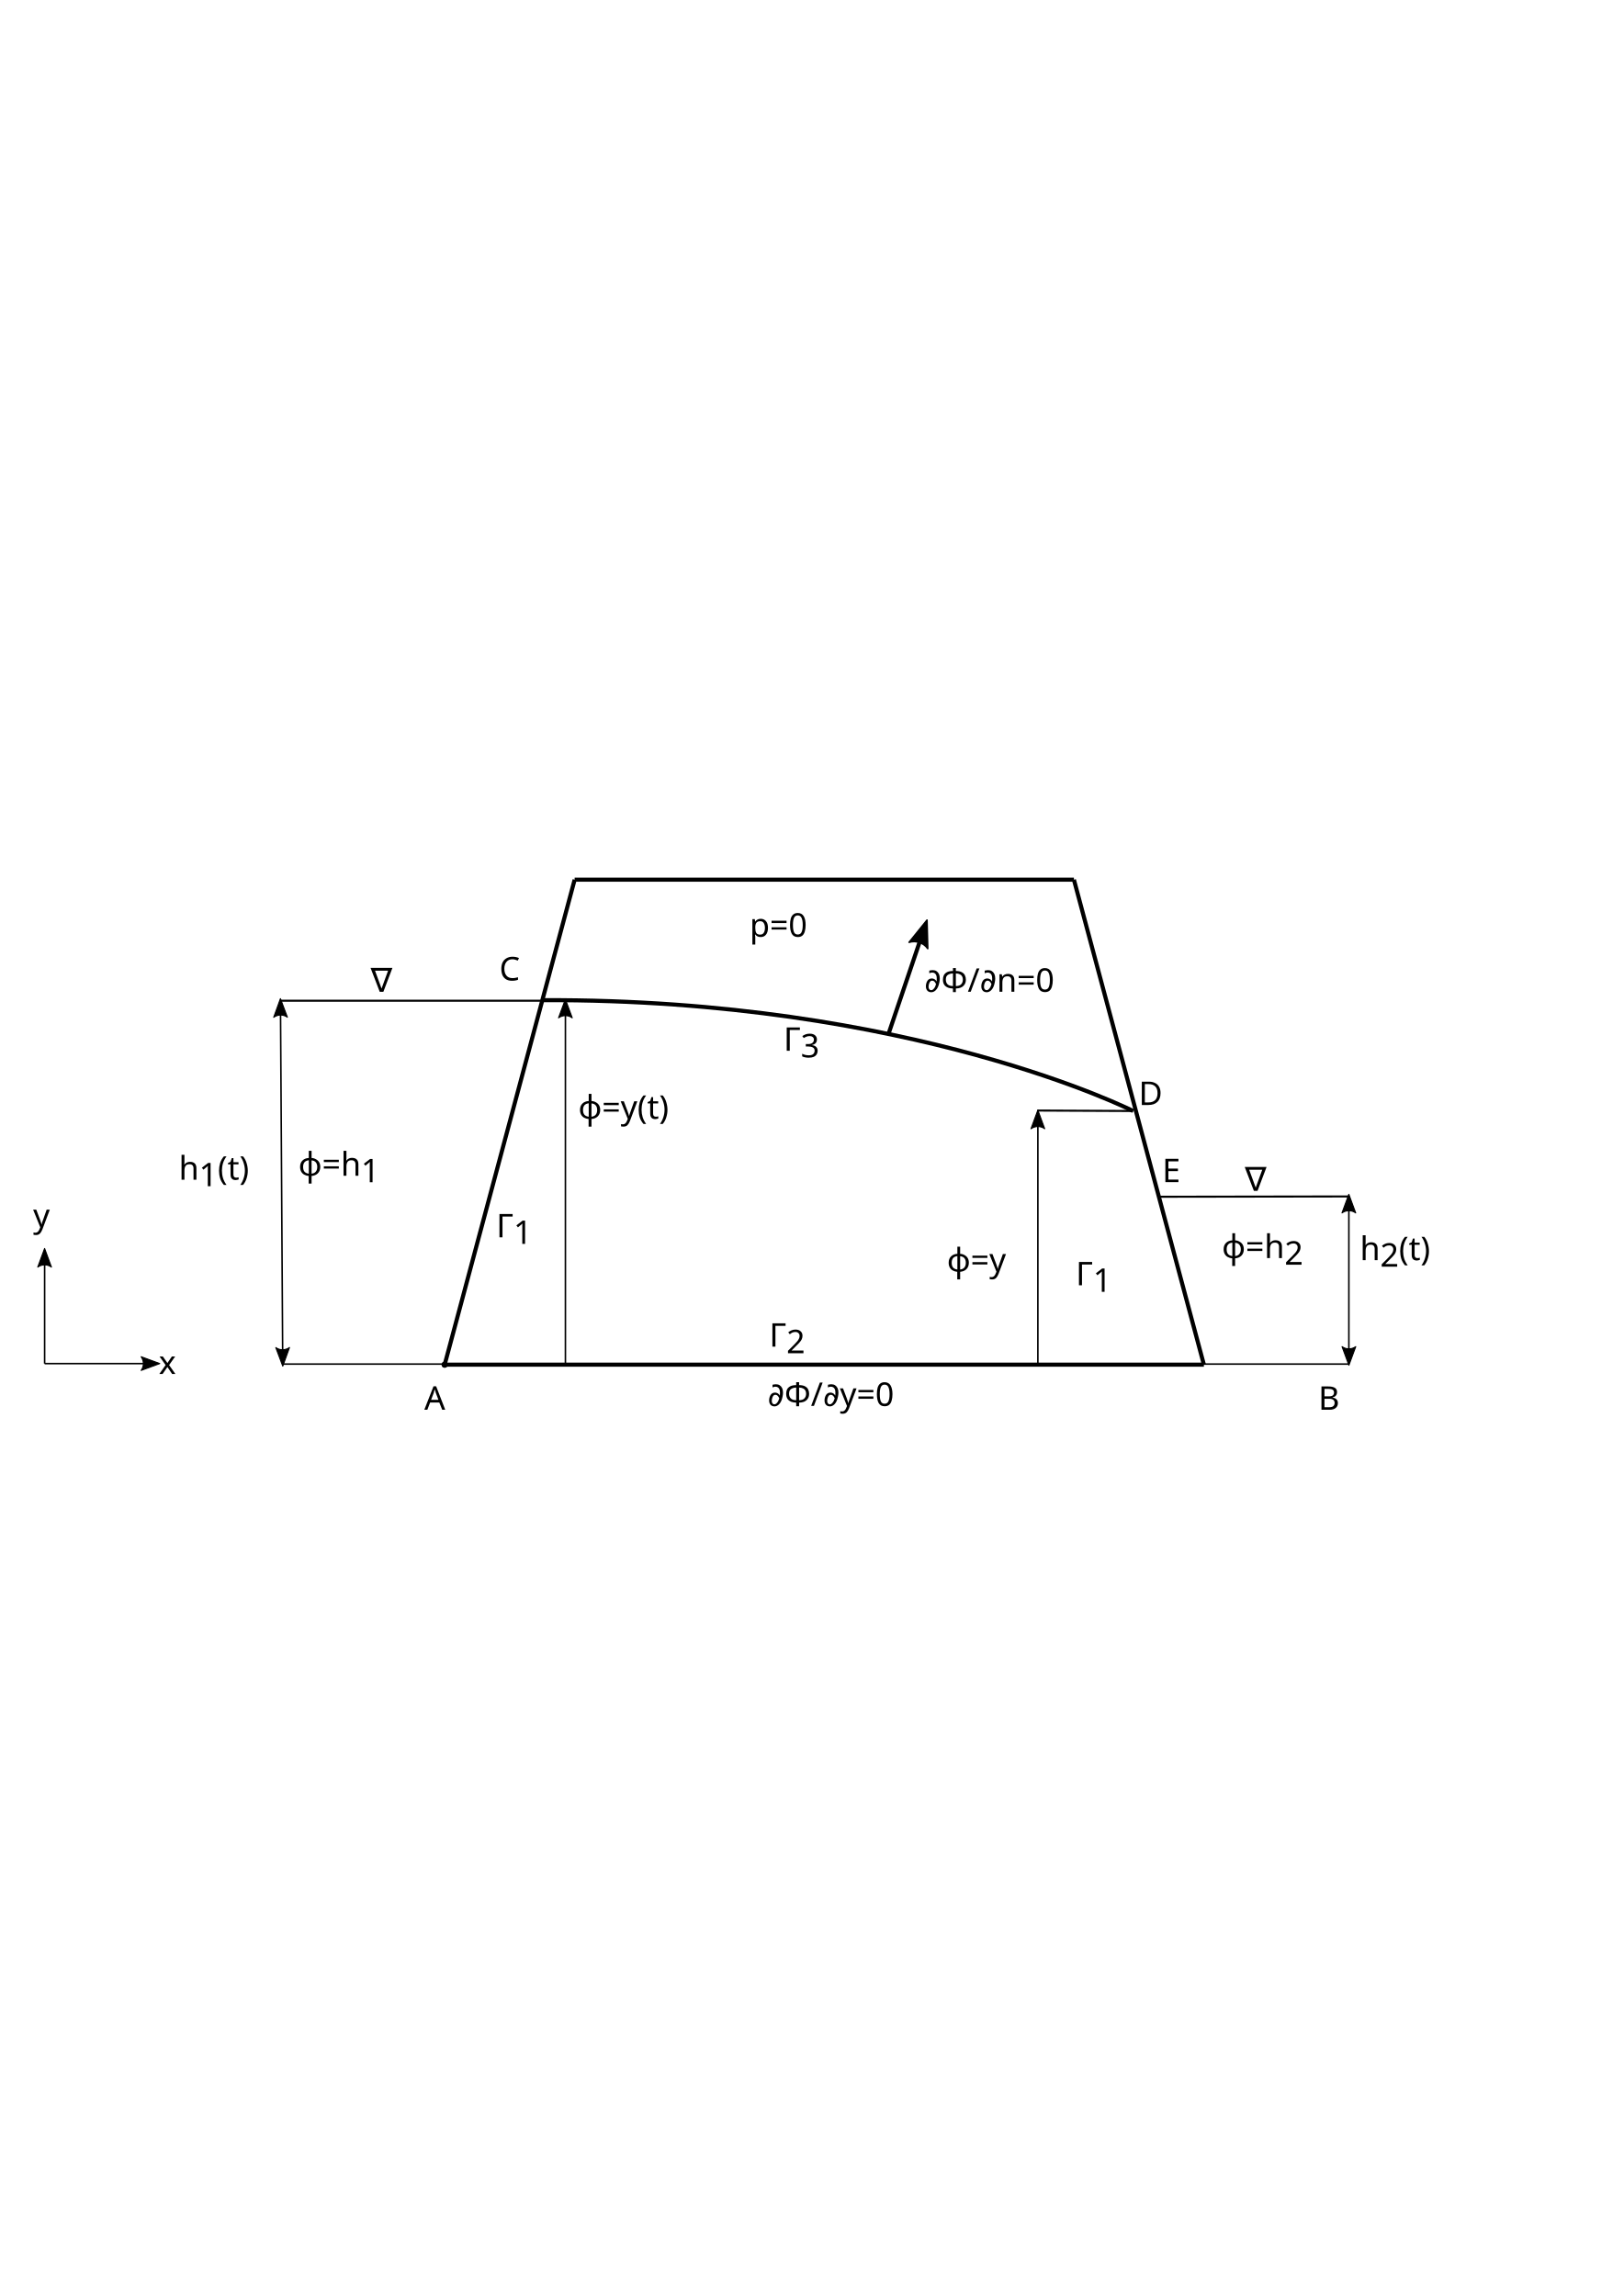
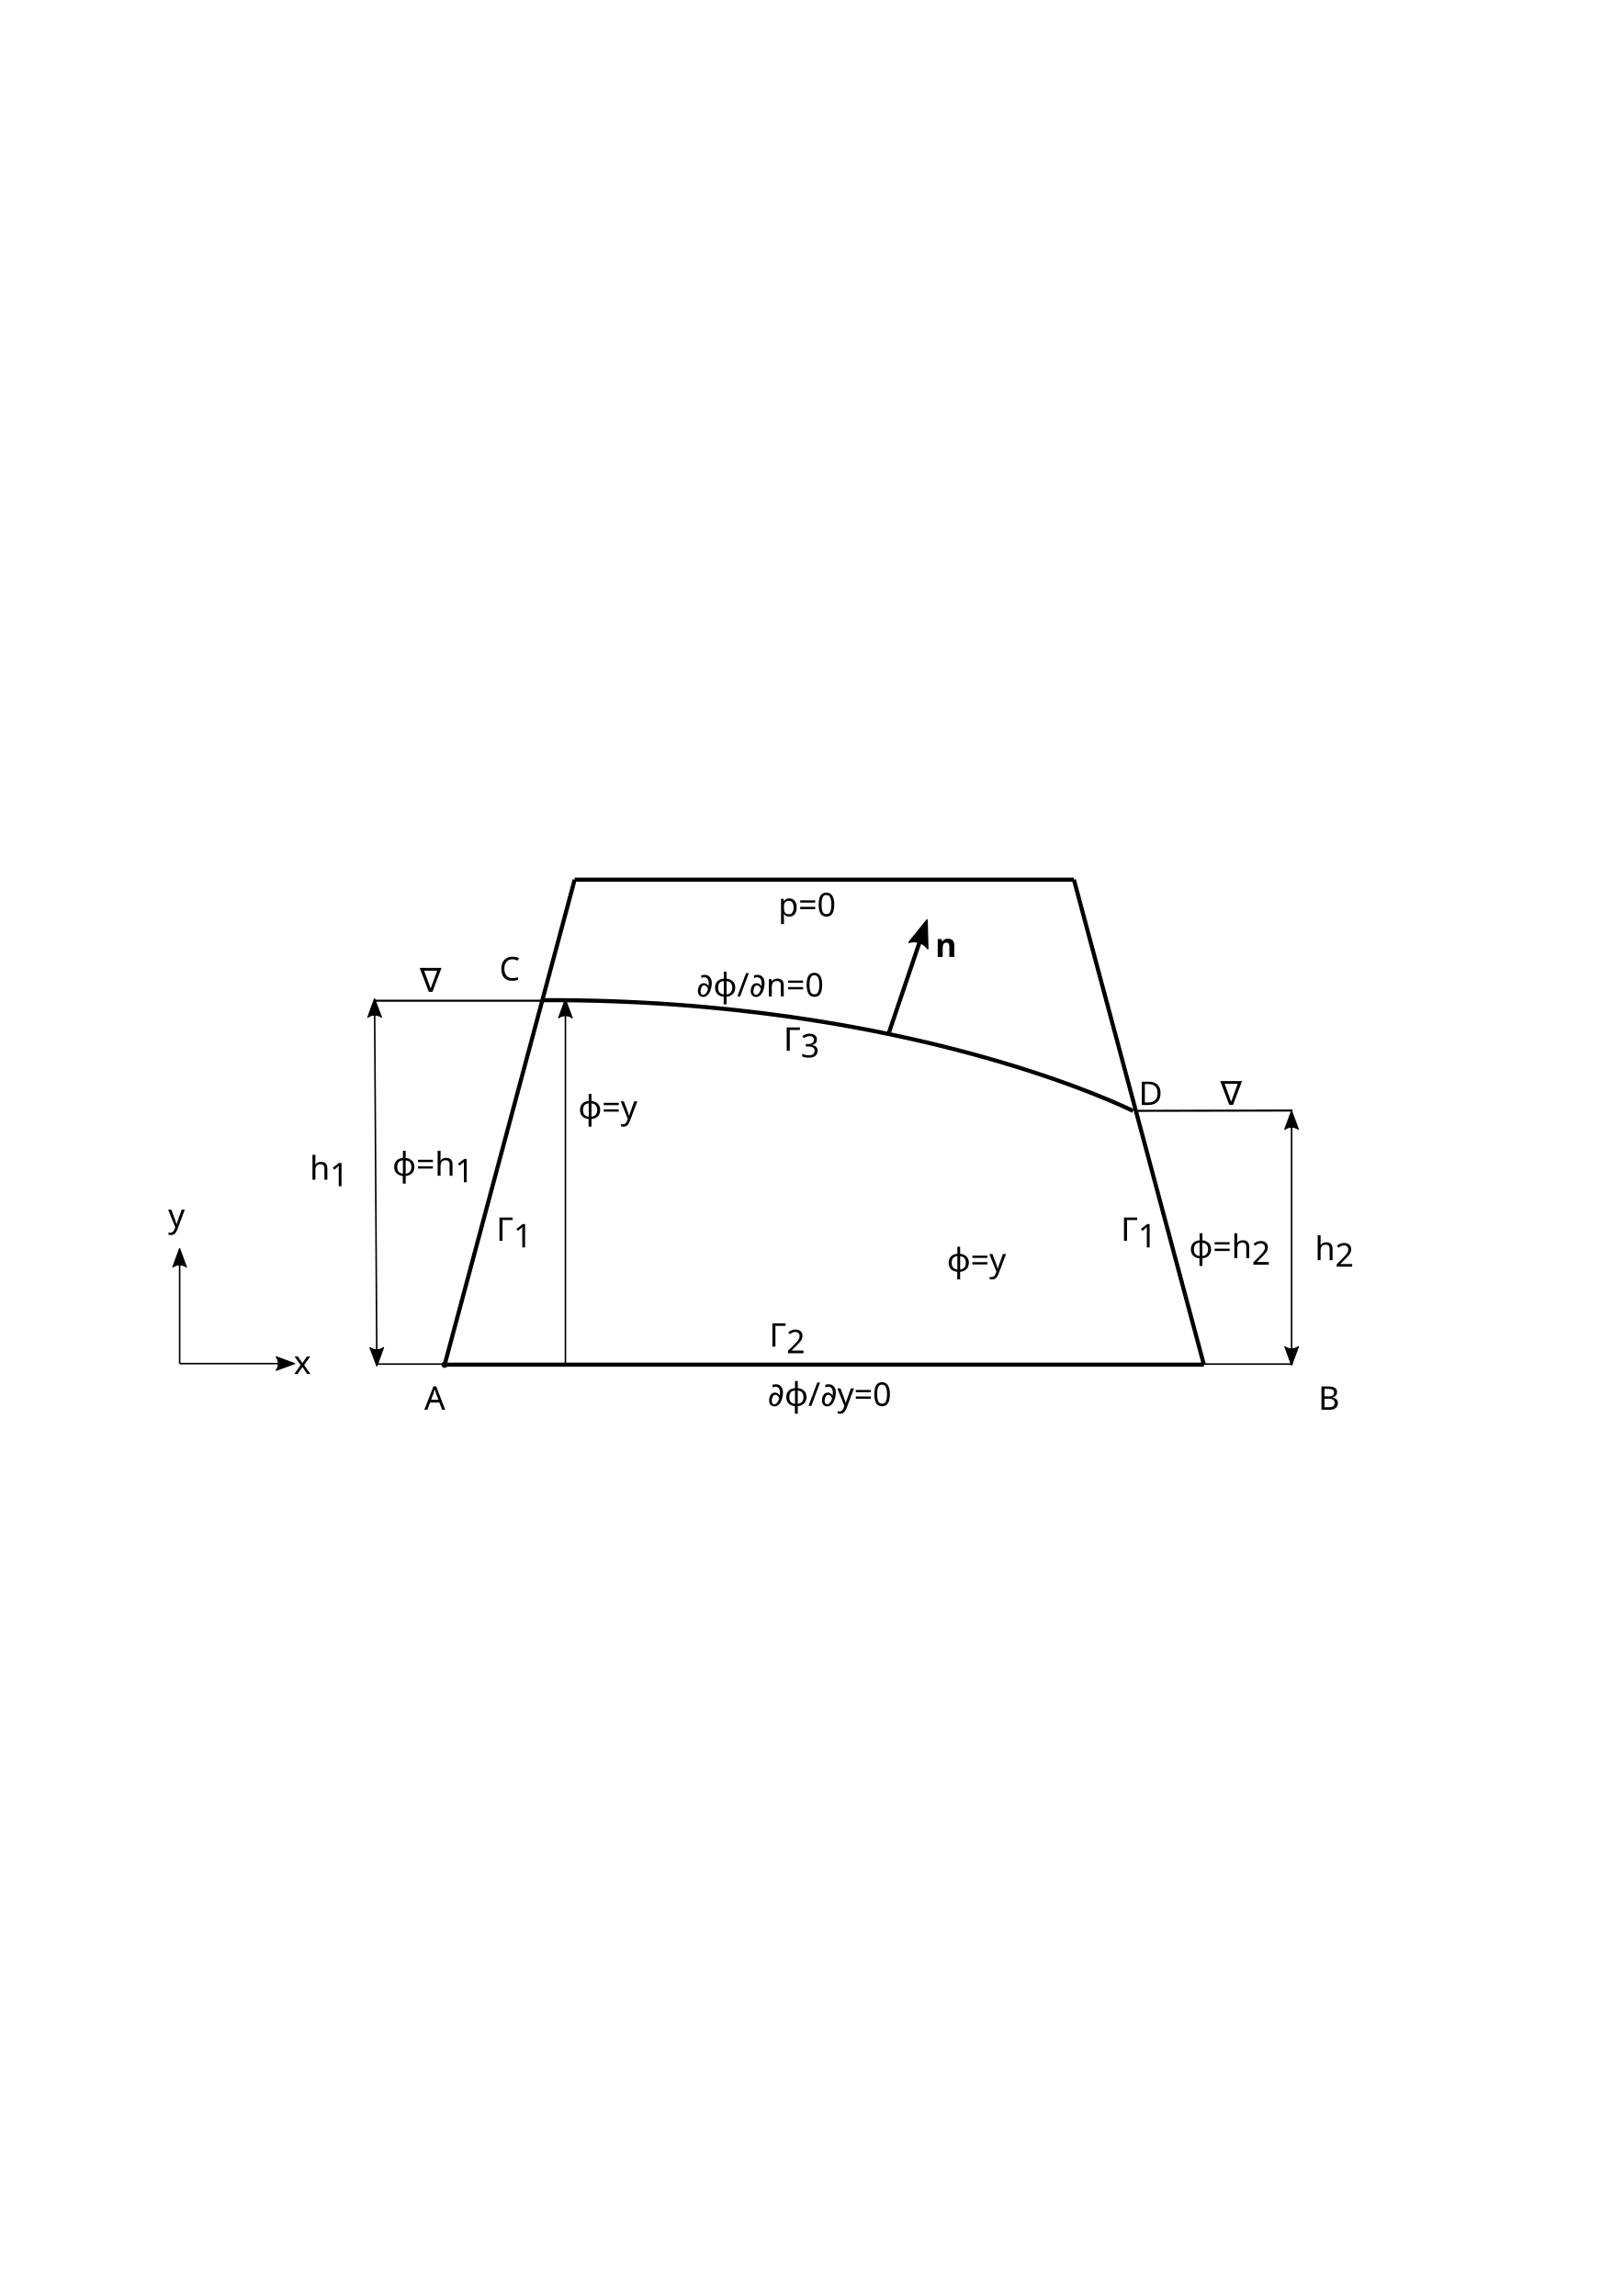
<svg xmlns="http://www.w3.org/2000/svg" width="210mm" height="297mm" viewBox="0 0 210 297" version="1.1" id="svg5">
  <defs id="defs2">
    <marker style="overflow:visible;" id="Arrow2Mend" refX="0.0" refY="0.0" orient="auto">
      <path transform="scale(0.6) rotate(180) translate(0,0)" d="M 8.719,4.034 L -2.207,0.016 L 8.719,-4.002 C 6.973,-1.63 6.983,1.616 8.719,4.034 z " style="stroke:context-stroke;fill-rule:evenodd;fill:context-stroke;stroke-width:0.625;stroke-linejoin:round;" id="path146435" />
    </marker>
    <marker style="overflow:visible;" id="marker146669" refX="0.0" refY="0.0" orient="auto">
      <path transform="scale(1.1) rotate(180) translate(1,0)" d="M 8.719,4.034 L -2.207,0.016 L 8.719,-4.002 C 6.973,-1.63 6.983,1.616 8.719,4.034 z " style="stroke:context-stroke;fill-rule:evenodd;fill:context-stroke;stroke-width:0.625;stroke-linejoin:round;" id="path146429" />
    </marker>
    <marker style="overflow:visible;" id="marker150923" refX="0.0" refY="0.0" orient="auto">
      <path transform="scale(1.1) rotate(180) translate(1,0)" d="M 8.719,4.034 L -2.207,0.016 L 8.719,-4.002 C 6.973,-1.63 6.983,1.616 8.719,4.034 z " style="stroke:context-stroke;fill-rule:evenodd;fill:context-stroke;stroke-width:0.625;stroke-linejoin:round;" id="path150921" />
    </marker>
    <marker style="overflow:visible;" id="Arrow2Lend" refX="0.0" refY="0.0" orient="auto">
      <path transform="scale(1.1) rotate(180) translate(1,0)" d="M 8.719,4.034 L -2.207,0.016 L 8.719,-4.002 C 6.973,-1.63 6.983,1.616 8.719,4.034 z " style="stroke:context-stroke;fill-rule:evenodd;fill:context-stroke;stroke-width:0.625;stroke-linejoin:round;" id="path150365" />
    </marker>
    <marker style="overflow:visible" id="Arrow2Lstart" refX="0.0" refY="0.0" orient="auto">
      <path transform="scale(1.1) translate(1,0)" d="M 8.719,4.034 L -2.207,0.016 L 8.719,-4.002 C 6.973,-1.63 6.983,1.616 8.719,4.034 z " style="stroke:context-stroke;fill-rule:evenodd;fill:context-stroke;stroke-width:0.625;stroke-linejoin:round" id="path150362" />
    </marker>
    <marker style="overflow:visible" id="Arrow1Lstart" refX="0.0" refY="0.0" orient="auto">
      <path transform="scale(0.8) translate(12.5,0)" style="fill-rule:evenodd;fill:context-stroke;stroke:context-stroke;stroke-width:1.0pt" d="M 0.0,0.0 L 5.0,-5.0 L -12.5,0.0 L 5.0,5.0 L 0.0,0.0 z " id="path150344" />
    </marker>
    <marker style="overflow:visible" id="marker150923-9" refX="0" refY="0" orient="auto">
      <path transform="matrix(-1.1,0,0,-1.1,-1.1,0)" d="M 8.719,4.034 -2.207,0.016 8.719,-4.002 c -1.745,2.372 -1.735,5.617 -6e-7,8.035 z" style="fill:context-stroke;fill-rule:evenodd;stroke:context-stroke;stroke-width:0.625;stroke-linejoin:round" id="path150921-3" />
    </marker>
    <marker style="overflow:visible" id="marker150923-2" refX="0" refY="0" orient="auto">
      <path transform="matrix(-1.1,0,0,-1.1,-1.1,0)" d="M 8.719,4.034 -2.207,0.016 8.719,-4.002 c -1.745,2.372 -1.735,5.617 -6e-7,8.035 z" style="fill:context-stroke;fill-rule:evenodd;stroke:context-stroke;stroke-width:0.625;stroke-linejoin:round" id="path150921-2" />
    </marker>
    <marker style="overflow:visible" id="marker150923-2-7" refX="0" refY="0" orient="auto">
      <path transform="matrix(-1.1,0,0,-1.1,-1.1,0)" d="M 8.719,4.034 -2.207,0.016 8.719,-4.002 c -1.745,2.372 -1.735,5.617 -6e-7,8.035 z" style="fill:context-stroke;fill-rule:evenodd;stroke:context-stroke;stroke-width:0.625;stroke-linejoin:round" id="path150921-2-7" />
    </marker>
    <marker style="overflow:visible" id="marker150923-2-8" refX="0" refY="0" orient="auto">
      <path transform="matrix(-1.1,0,0,-1.1,-1.1,0)" d="M 8.719,4.034 -2.207,0.016 8.719,-4.002 c -1.745,2.372 -1.735,5.617 -6e-7,8.035 z" style="fill:context-stroke;fill-rule:evenodd;stroke:context-stroke;stroke-width:0.625;stroke-linejoin:round" id="path150921-2-1" />
    </marker>
    <marker style="overflow:visible" id="marker150923-2-8-3" refX="0" refY="0" orient="auto">
      <path transform="matrix(-1.1,0,0,-1.1,-1.1,0)" d="M 8.719,4.034 -2.207,0.016 8.719,-4.002 c -1.745,2.372 -1.735,5.617 -6e-7,8.035 z" style="fill:context-stroke;fill-rule:evenodd;stroke:context-stroke;stroke-width:0.625;stroke-linejoin:round" id="path150921-2-1-6" />
    </marker>
    <marker style="overflow:visible" id="marker150923-2-8-0" refX="0" refY="0" orient="auto">
      <path transform="matrix(-1.1,0,0,-1.1,-1.1,0)" d="M 8.719,4.034 -2.207,0.016 8.719,-4.002 c -1.745,2.372 -1.735,5.617 -6e-7,8.035 z" style="fill:context-stroke;fill-rule:evenodd;stroke:context-stroke;stroke-width:0.625;stroke-linejoin:round" id="path150921-2-1-8" />
    </marker>
    <marker style="overflow:visible" id="marker150923-2-8-0-6" refX="0" refY="0" orient="auto">
      <path transform="matrix(-1.1,0,0,-1.1,-1.1,0)" d="M 8.719,4.034 -2.207,0.016 8.719,-4.002 c -1.745,2.372 -1.735,5.617 -6e-7,8.035 z" style="fill:context-stroke;fill-rule:evenodd;stroke:context-stroke;stroke-width:0.625;stroke-linejoin:round" id="path150921-2-1-8-4" />
    </marker>
    <marker style="overflow:visible" id="marker150923-2-8-2" refX="0" refY="0" orient="auto">
      <path transform="matrix(-1.1,0,0,-1.1,-1.1,0)" d="M 8.719,4.034 -2.207,0.016 8.719,-4.002 c -1.745,2.372 -1.735,5.617 -6e-7,8.035 z" style="fill:context-stroke;fill-rule:evenodd;stroke:context-stroke;stroke-width:0.625;stroke-linejoin:round" id="path150921-2-1-5" />
    </marker>
    <marker style="overflow:visible" id="marker150923-2-8-28" refX="0" refY="0" orient="auto">
      <path transform="matrix(-1.1,0,0,-1.1,-1.1,0)" d="M 8.719,4.034 -2.207,0.016 8.719,-4.002 c -1.745,2.372 -1.735,5.617 -6e-7,8.035 z" style="fill:context-stroke;fill-rule:evenodd;stroke:context-stroke;stroke-width:0.625;stroke-linejoin:round" id="path150921-2-1-4" />
    </marker>
    <marker style="overflow:visible" id="Arrow2Lstart-2" refX="0" refY="0" orient="auto">
      <path transform="matrix(1.1,0,0,1.1,1.1,0)" d="M 8.719,4.034 -2.207,0.016 8.719,-4.002 c -1.745,2.372 -1.735,5.617 -6e-7,8.035 z" style="fill:context-stroke;fill-rule:evenodd;stroke:context-stroke;stroke-width:0.625;stroke-linejoin:round" id="path150362-4" />
    </marker>
    <marker style="overflow:visible" id="marker150923-2-8-0-0" refX="0" refY="0" orient="auto">
      <path transform="matrix(-1.1,0,0,-1.1,-1.1,0)" d="M 8.719,4.034 -2.207,0.016 8.719,-4.002 c -1.745,2.372 -1.735,5.617 -6e-7,8.035 z" style="fill:context-stroke;fill-rule:evenodd;stroke:context-stroke;stroke-width:0.625;stroke-linejoin:round" id="path150921-2-1-8-6" />
    </marker>
    <marker style="overflow:visible" id="marker150923-2-8-9" refX="0" refY="0" orient="auto">
      <path transform="matrix(-1.1,0,0,-1.1,-1.1,0)" d="M 8.719,4.034 -2.207,0.016 8.719,-4.002 c -1.745,2.372 -1.735,5.617 -6e-7,8.035 z" style="fill:context-stroke;fill-rule:evenodd;stroke:context-stroke;stroke-width:0.625;stroke-linejoin:round" id="path150921-2-1-9" />
    </marker>
  </defs>
  <g id="layer1">
-     <path style="fill:none;stroke:#000000;stroke-width:0.2;stroke-linecap:butt;stroke-linejoin:miter;stroke-miterlimit:4;stroke-dasharray:none;stroke-opacity:1" d="m 36.566,176.451 137.908,0" id="path869" />
-     <path style="fill:none;stroke:#000000;stroke-width:0.2;stroke-linecap:butt;stroke-linejoin:miter;stroke-miterlimit:4;stroke-dasharray:none;stroke-opacity:1;marker-end:url(#marker150923-2)" d="M 5.772,176.388 H 20.394" id="path869-4" />
-     <path style="fill:none;stroke:#000000;stroke-width:0.2;stroke-linecap:butt;stroke-linejoin:miter;stroke-miterlimit:4;stroke-dasharray:none;stroke-opacity:1;marker-end:url(#marker150923-2-8)" d="M 5.772,176.388 V 161.766" id="path869-4-2" />
-     <path style="fill:none;stroke:#000000;stroke-width:0.2;stroke-linecap:butt;stroke-linejoin:miter;stroke-miterlimit:4;stroke-dasharray:none;stroke-opacity:1;marker-start:url(#Arrow2Lstart);marker-end:url(#marker150923-2-8-9)" d="m 174.455,176.334 0,-21.576" id="path869-4-2-0" />
-     <path style="fill:none;stroke:#000000;stroke-width:0.2;stroke-linecap:butt;stroke-linejoin:miter;stroke-miterlimit:4;stroke-dasharray:none;stroke-opacity:1;marker-end:url(#marker150923-2-8-28)" d="m 134.232,176.519 0,-32.648" id="path869-4-2-7" />
+     <path style="fill:none;stroke:#000000;stroke-width:0.2;stroke-linecap:butt;stroke-linejoin:miter;stroke-miterlimit:4;stroke-dasharray:none;stroke-opacity:1" d="m 48.737,176.451 118.432,0" id="path869" />
+     <path style="fill:none;stroke:#000000;stroke-width:0.2;stroke-linecap:butt;stroke-linejoin:miter;stroke-miterlimit:4;stroke-dasharray:none;stroke-opacity:1;marker-end:url(#marker150923-2)" d="M 23.234,176.388 H 37.856" id="path869-4" />
+     <path style="fill:none;stroke:#000000;stroke-width:0.2;stroke-linecap:butt;stroke-linejoin:miter;stroke-miterlimit:4;stroke-dasharray:none;stroke-opacity:1;marker-end:url(#marker150923-2-8)" d="M 23.234,176.388 V 161.766" id="path869-4-2" />
+     <path style="fill:none;stroke:#000000;stroke-width:0.2;stroke-linecap:butt;stroke-linejoin:miter;stroke-miterlimit:4;stroke-dasharray:none;stroke-opacity:1;marker-start:url(#Arrow2Lstart);marker-end:url(#marker150923-2-8-9)" d="m 167.047,176.334 0,-32.384" id="path869-4-2-0" />
    <path style="fill:none;stroke:#000000;stroke-width:0.2;stroke-linecap:butt;stroke-linejoin:miter;stroke-miterlimit:4;stroke-dasharray:none;stroke-opacity:1;marker-end:url(#marker150923-2-8-2)" d="m 73.128,176.449 0,-46.924" id="path869-4-2-86" />
-     <path style="fill:none;stroke:#000000;stroke-width:0.2;stroke-linecap:butt;stroke-linejoin:miter;stroke-miterlimit:4;stroke-dasharray:none;stroke-opacity:1;marker-start:url(#Arrow2Lstart);marker-end:url(#marker150923-2-8-0)" d="M 36.566,176.451 36.274,129.449" id="path869-4-2-5" />
+     <path style="fill:none;stroke:#000000;stroke-width:0.2;stroke-linecap:butt;stroke-linejoin:miter;stroke-miterlimit:4;stroke-dasharray:none;stroke-opacity:1;marker-start:url(#Arrow2Lstart);marker-end:url(#marker150923-2-8-0)" d="M 48.737,176.451 48.445,129.449" id="path869-4-2-5" />
    <path style="fill:none;stroke:#000000;stroke-width:0.529;stroke-linecap:butt;stroke-linejoin:miter;stroke-miterlimit:4;stroke-dasharray:none;stroke-opacity:1;marker-end:url(#Arrow2Mend)" d="m 114.897,133.793 4.777,-14.11" id="path869-4-2-8" />
    <path style="fill:none;stroke:#000000;stroke-width:0.529;stroke-linecap:butt;stroke-linejoin:miter;stroke-miterlimit:4;stroke-dasharray:none;stroke-opacity:1" d="M 57.511,176.526 H 155.703" id="path869-3" />
    <circle id="path1734" style="fill:#000000;stroke:none;stroke-width:0.353;stroke-miterlimit:4;stroke-dasharray:none" cx="57.511" cy="176.526" r="0.397" />
    <circle id="path1736" style="fill:#000000;stroke:none;stroke-width:0.353;stroke-miterlimit:4;stroke-dasharray:none" cx="57.511" cy="176.526" r="0.397" />
    <path style="fill:none;stroke:#000000;stroke-width:0.529;stroke-linecap:butt;stroke-linejoin:miter;stroke-miterlimit:4;stroke-dasharray:none;stroke-opacity:1" d="M 57.511,176.526 74.321,113.79" id="path1773" />
    <path style="fill:none;stroke:#000000;stroke-width:0.529;stroke-linecap:butt;stroke-linejoin:miter;stroke-miterlimit:4;stroke-dasharray:none;stroke-opacity:1" d="M 155.703,176.526 138.893,113.79" id="path1773-3" />
    <path style="fill:none;stroke:#000000;stroke-width:0.529;stroke-linecap:butt;stroke-linejoin:miter;stroke-miterlimit:4;stroke-dasharray:none;stroke-opacity:1" d="m 74.321,113.79 h 64.572" id="path2818" />
    <text xml:space="preserve" style="font-style:normal;font-variant:normal;font-weight:normal;font-stretch:normal;font-size:4.233px;line-height:1.25;font-family:sans-serif;-inkscape-font-specification:'sans-serif, Normal';font-variant-ligatures:normal;font-variant-caps:normal;font-variant-numeric:normal;font-variant-east-asian:normal;fill:#000000;fill-opacity:1;stroke:none;stroke-width:0.265;stroke-miterlimit:4;stroke-dasharray:none" x="64.575" y="126.824" id="text8620">
      <tspan id="tspan8618" style="font-style:normal;font-variant:normal;font-weight:normal;font-stretch:normal;font-size:4.233px;font-family:sans-serif;-inkscape-font-specification:'sans-serif, Normal';font-variant-ligatures:normal;font-variant-caps:normal;font-variant-numeric:normal;font-variant-east-asian:normal;stroke-width:0.265;stroke-miterlimit:4;stroke-dasharray:none" x="64.575" y="126.824">C</tspan>
    </text>
-     <text xml:space="preserve" style="font-style:normal;font-variant:normal;font-weight:normal;font-stretch:normal;font-size:4.233px;line-height:1.25;font-family:sans-serif;-inkscape-font-specification:'sans-serif, Normal';font-variant-ligatures:normal;font-variant-caps:normal;font-variant-numeric:normal;font-variant-east-asian:normal;fill:#000000;fill-opacity:1;stroke:none;stroke-width:0.265;stroke-miterlimit:4;stroke-dasharray:none" x="96.951" y="121.166" id="text8620-4">
-       <tspan id="tspan8618-3" style="font-style:normal;font-variant:normal;font-weight:normal;font-stretch:normal;font-size:4.233px;font-family:sans-serif;-inkscape-font-specification:'sans-serif, Normal';font-variant-ligatures:normal;font-variant-caps:normal;font-variant-numeric:normal;font-variant-east-asian:normal;stroke-width:0.265;stroke-miterlimit:4;stroke-dasharray:none" x="96.951" y="121.166">p=0</tspan>
+     <text xml:space="preserve" style="font-style:normal;font-variant:normal;font-weight:normal;font-stretch:normal;font-size:4.233px;line-height:1.25;font-family:sans-serif;-inkscape-font-specification:'sans-serif, Normal';font-variant-ligatures:normal;font-variant-caps:normal;font-variant-numeric:normal;font-variant-east-asian:normal;fill:#000000;fill-opacity:1;stroke:none;stroke-width:0.265;stroke-miterlimit:4;stroke-dasharray:none" x="100.655" y="118.52" id="text8620-4">
+       <tspan id="tspan8618-3" style="font-style:normal;font-variant:normal;font-weight:normal;font-stretch:normal;font-size:4.233px;font-family:sans-serif;-inkscape-font-specification:'sans-serif, Normal';font-variant-ligatures:normal;font-variant-caps:normal;font-variant-numeric:normal;font-variant-east-asian:normal;stroke-width:0.265;stroke-miterlimit:4;stroke-dasharray:none" x="100.655" y="118.52">p=0</tspan>
    </text>
    <text xml:space="preserve" style="font-style:normal;font-weight:normal;font-size:4.233px;line-height:1.25;font-family:sans-serif;fill:#000000;fill-opacity:1;stroke:none;stroke-width:0.265;stroke-miterlimit:4;stroke-dasharray:none;-inkscape-font-specification:'sans-serif, Normal';font-stretch:normal;font-variant:normal;font-variant-ligatures:normal;font-variant-caps:normal;font-variant-numeric:normal;font-variant-east-asian:normal" x="54.877" y="182.36" id="text8620-5">
      <tspan id="tspan8618-6" style="font-size:4.233px;stroke-width:0.265;stroke-miterlimit:4;stroke-dasharray:none;-inkscape-font-specification:'sans-serif, Normal';font-family:sans-serif;font-weight:normal;font-style:normal;font-stretch:normal;font-variant:normal;font-variant-ligatures:normal;font-variant-caps:normal;font-variant-numeric:normal;font-variant-east-asian:normal" x="54.877" y="182.36">A</tspan>
    </text>
    <text xml:space="preserve" style="font-style:normal;font-weight:normal;font-size:10.583px;line-height:1.25;font-family:sans-serif;fill:#000000;fill-opacity:1;stroke:none;stroke-width:0.265" x="57.511" y="176.526" id="text54880">
      <tspan id="tspan54878" style="stroke-width:0.265" x="57.511" y="176.526" />
    </text>
    <text xml:space="preserve" style="font-style:normal;font-variant:normal;font-weight:normal;font-stretch:normal;font-size:4.233px;line-height:1.25;font-family:sans-serif;-inkscape-font-specification:'sans-serif, Normal';font-variant-ligatures:normal;font-variant-caps:normal;font-variant-numeric:normal;font-variant-east-asian:normal;fill:#000000;fill-opacity:1;stroke:none;stroke-width:0.265;stroke-miterlimit:4;stroke-dasharray:none" x="170.502" y="182.36" id="text8620-2">
      <tspan id="tspan8618-9" style="font-style:normal;font-variant:normal;font-weight:normal;font-stretch:normal;font-size:4.233px;font-family:sans-serif;-inkscape-font-specification:'sans-serif, Normal';font-variant-ligatures:normal;font-variant-caps:normal;font-variant-numeric:normal;font-variant-east-asian:normal;stroke-width:0.265;stroke-miterlimit:4;stroke-dasharray:none" x="170.502" y="182.36">B</tspan>
    </text>
    <text xml:space="preserve" style="font-style:normal;font-weight:normal;font-size:4.233px;line-height:1.25;font-family:sans-serif;fill:#000000;fill-opacity:1;stroke:none;stroke-width:0.265;stroke-miterlimit:4;stroke-dasharray:none;-inkscape-font-specification:'sans-serif, Normal';font-stretch:normal;font-variant:normal;font-variant-ligatures:normal;font-variant-caps:normal;font-variant-numeric:normal;font-variant-east-asian:normal" x="147.268" y="142.934" id="text8620-1">
      <tspan id="tspan280201" x="147.268" y="142.934">D</tspan>
    </text>
-     <text xml:space="preserve" style="font-style:normal;font-variant:normal;font-weight:normal;font-stretch:normal;font-size:4.233px;line-height:1.25;font-family:sans-serif;-inkscape-font-specification:'sans-serif, Normal';font-variant-ligatures:normal;font-variant-caps:normal;font-variant-numeric:normal;font-variant-east-asian:normal;fill:#000000;fill-opacity:1;stroke:none;stroke-width:0.265;stroke-miterlimit:4;stroke-dasharray:none" x="158.023" y="162.745" id="text8620-1-2">
-       <tspan id="tspan258799" x="158.023" y="162.745">ϕ=h<tspan style="font-style:normal;font-variant:normal;font-weight:normal;font-stretch:normal;font-size:4.233px;font-family:sans-serif;-inkscape-font-specification:'sans-serif, Normal';font-variant-ligatures:normal;font-variant-caps:normal;font-variant-numeric:normal;font-variant-east-asian:normal;baseline-shift:sub" id="tspan116513">2</tspan>
+     <text xml:space="preserve" style="font-style:normal;font-variant:normal;font-weight:normal;font-stretch:normal;font-size:4.233px;line-height:1.25;font-family:sans-serif;-inkscape-font-specification:'sans-serif, Normal';font-variant-ligatures:normal;font-variant-caps:normal;font-variant-numeric:normal;font-variant-east-asian:normal;fill:#000000;fill-opacity:1;stroke:none;stroke-width:0.265;stroke-miterlimit:4;stroke-dasharray:none" x="153.79" y="162.745" id="text8620-1-2">
+       <tspan id="tspan258799" x="153.79" y="162.745">ϕ=h<tspan style="font-style:normal;font-variant:normal;font-weight:normal;font-stretch:normal;font-size:4.233px;font-family:sans-serif;-inkscape-font-specification:'sans-serif, Normal';font-variant-ligatures:normal;font-variant-caps:normal;font-variant-numeric:normal;font-variant-east-asian:normal;baseline-shift:sub" id="tspan116513">2</tspan>
      </tspan>
    </text>
    <text xml:space="preserve" style="font-style:normal;font-variant:normal;font-weight:normal;font-stretch:normal;font-size:4.233px;line-height:1.25;font-family:sans-serif;-inkscape-font-specification:'sans-serif, Normal';font-variant-ligatures:normal;font-variant-caps:normal;font-variant-numeric:normal;font-variant-east-asian:normal;fill:#000000;fill-opacity:1;stroke:none;stroke-width:0.265;stroke-miterlimit:4;stroke-dasharray:none" x="122.46" y="164.484" id="text8620-1-2-9">
      <tspan id="tspan258799-7" x="122.46" y="164.484">ϕ=y</tspan>
    </text>
    <text xml:space="preserve" style="font-style:normal;font-variant:normal;font-weight:normal;font-stretch:normal;font-size:4.233px;line-height:1.25;font-family:sans-serif;-inkscape-font-specification:'sans-serif, Normal';font-variant-ligatures:normal;font-variant-caps:normal;font-variant-numeric:normal;font-variant-east-asian:normal;fill:#000000;fill-opacity:1;stroke:none;stroke-width:0.265;stroke-miterlimit:4;stroke-dasharray:none" x="74.783" y="144.72" id="text8620-1-2-9-7">
-       <tspan id="tspan258799-7-6" x="74.783" y="144.72">ϕ=y(t)</tspan>
+       <tspan id="tspan258799-7-6" x="74.783" y="144.72">ϕ=y</tspan>
    </text>
-     <text xml:space="preserve" style="font-style:normal;font-variant:normal;font-weight:normal;font-stretch:normal;font-size:4.233px;line-height:1.25;font-family:sans-serif;-inkscape-font-specification:'sans-serif, Normal';font-variant-ligatures:normal;font-variant-caps:normal;font-variant-numeric:normal;font-variant-east-asian:normal;fill:#000000;fill-opacity:1;stroke:none;stroke-width:0.265;stroke-miterlimit:4;stroke-dasharray:none" x="38.578" y="152.085" id="text8620-1-2-8">
-       <tspan id="tspan258799-8" x="38.578" y="152.085">ϕ=h<tspan style="font-size:4.233px;baseline-shift:sub;-inkscape-font-specification:'sans-serif, Normal';font-family:sans-serif;font-weight:normal;font-style:normal;font-stretch:normal;font-variant:normal;font-variant-ligatures:normal;font-variant-caps:normal;font-variant-numeric:normal;font-variant-east-asian:normal" id="tspan128913">1</tspan>
+     <text xml:space="preserve" style="font-style:normal;font-variant:normal;font-weight:normal;font-stretch:normal;font-size:4.233px;line-height:1.25;font-family:sans-serif;-inkscape-font-specification:'sans-serif, Normal';font-variant-ligatures:normal;font-variant-caps:normal;font-variant-numeric:normal;font-variant-east-asian:normal;fill:#000000;fill-opacity:1;stroke:none;stroke-width:0.265;stroke-miterlimit:4;stroke-dasharray:none" x="50.749" y="152.085" id="text8620-1-2-8">
+       <tspan id="tspan258799-8" x="50.749" y="152.085">ϕ=h<tspan style="font-style:normal;font-variant:normal;font-weight:normal;font-stretch:normal;font-size:4.233px;font-family:sans-serif;-inkscape-font-specification:'sans-serif, Normal';font-variant-ligatures:normal;font-variant-caps:normal;font-variant-numeric:normal;font-variant-east-asian:normal;baseline-shift:sub" id="tspan128913">1</tspan>
      </tspan>
    </text>
-     <text xml:space="preserve" style="font-style:normal;font-weight:normal;font-size:4.233px;line-height:1.25;font-family:sans-serif;fill:#000000;fill-opacity:1;stroke:none;stroke-width:0.265;stroke-miterlimit:4;stroke-dasharray:none;-inkscape-font-specification:'sans-serif, Normal';font-stretch:normal;font-variant:normal;font-variant-ligatures:normal;font-variant-caps:normal;font-variant-numeric:normal;font-variant-east-asian:normal" x="150.316" y="152.914" id="text8620-7">
-       <tspan id="tspan8618-0" style="font-size:4.233px;stroke-width:0.265;stroke-miterlimit:4;stroke-dasharray:none;-inkscape-font-specification:'sans-serif, Normal';font-family:sans-serif;font-weight:normal;font-style:normal;font-stretch:normal;font-variant:normal;font-variant-ligatures:normal;font-variant-caps:normal;font-variant-numeric:normal;font-variant-east-asian:normal" x="150.316" y="152.914">E</tspan>
+     <path style="fill:none;stroke:#000000;stroke-width:0.265px;stroke-linecap:butt;stroke-linejoin:miter;stroke-opacity:1" d="m 167.159,143.654 -19.968,0.039" id="path150262" />
+     <path style="fill:none;stroke:#000000;stroke-width:0.265px;stroke-linecap:butt;stroke-linejoin:miter;stroke-opacity:1" d="M 48.445,129.449 H 74.374" id="path150964" />
+     <text xml:space="preserve" style="font-style:normal;font-variant:normal;font-weight:normal;font-stretch:normal;font-size:4.233px;line-height:1.25;font-family:sans-serif;-inkscape-font-specification:'sans-serif, Normal';font-variant-ligatures:normal;font-variant-caps:normal;font-variant-numeric:normal;font-variant-east-asian:normal;fill:#000000;fill-opacity:1;stroke:none;stroke-width:0.265" x="21.746" y="158.744" id="text156362">
+       <tspan id="tspan156360" style="font-style:normal;font-variant:normal;font-weight:normal;font-stretch:normal;font-size:4.233px;font-family:sans-serif;-inkscape-font-specification:'sans-serif, Normal';font-variant-ligatures:normal;font-variant-caps:normal;font-variant-numeric:normal;font-variant-east-asian:normal;stroke-width:0.265" x="21.746" y="158.744">y</tspan>
    </text>
-     <path style="fill:none;stroke:#000000;stroke-width:0.265px;stroke-linecap:butt;stroke-linejoin:miter;stroke-opacity:1" d="m 174.466,154.767 -24.629,0.039" id="path150262" />
-     <path style="fill:none;stroke:#000000;stroke-width:0.265px;stroke-linecap:butt;stroke-linejoin:miter;stroke-opacity:1" d="M 36.274,129.449 H 74.374" id="path150964" />
-     <path style="fill:none;stroke:#000000;stroke-width:0.265px;stroke-linecap:butt;stroke-linejoin:miter;stroke-opacity:1" d="m 134.17,143.655 12.375,0.058" id="path151532" />
-     <text xml:space="preserve" style="font-style:normal;font-variant:normal;font-weight:normal;font-stretch:normal;font-size:4.233px;line-height:1.25;font-family:sans-serif;-inkscape-font-specification:'sans-serif, Normal';font-variant-ligatures:normal;font-variant-caps:normal;font-variant-numeric:normal;font-variant-east-asian:normal;fill:#000000;fill-opacity:1;stroke:none;stroke-width:0.265" x="4.284" y="158.744" id="text156362">
-       <tspan id="tspan156360" style="font-style:normal;font-variant:normal;font-weight:normal;font-stretch:normal;font-size:4.233px;font-family:sans-serif;-inkscape-font-specification:'sans-serif, Normal';font-variant-ligatures:normal;font-variant-caps:normal;font-variant-numeric:normal;font-variant-east-asian:normal;stroke-width:0.265" x="4.284" y="158.744">y</tspan>
-     </text>
-     <text xml:space="preserve" style="font-style:normal;font-variant:normal;font-weight:normal;font-stretch:normal;font-size:4.233px;line-height:1.25;font-family:sans-serif;-inkscape-font-specification:'sans-serif, Normal';font-variant-ligatures:normal;font-variant-caps:normal;font-variant-numeric:normal;font-variant-east-asian:normal;fill:#000000;fill-opacity:1;stroke:none;stroke-width:0.265" x="20.527" y="177.736" id="text156362-0">
-       <tspan id="tspan156360-6" style="font-style:normal;font-variant:normal;font-weight:normal;font-stretch:normal;font-size:4.233px;font-family:sans-serif;-inkscape-font-specification:'sans-serif, Normal';font-variant-ligatures:normal;font-variant-caps:normal;font-variant-numeric:normal;font-variant-east-asian:normal;stroke-width:0.265" x="20.527" y="177.736">x</tspan>
+     <text xml:space="preserve" style="font-style:normal;font-variant:normal;font-weight:normal;font-stretch:normal;font-size:4.233px;line-height:1.25;font-family:sans-serif;-inkscape-font-specification:'sans-serif, Normal';font-variant-ligatures:normal;font-variant-caps:normal;font-variant-numeric:normal;font-variant-east-asian:normal;fill:#000000;fill-opacity:1;stroke:none;stroke-width:0.265" x="37.989" y="177.736" id="text156362-0">
+       <tspan id="tspan156360-6" style="font-style:normal;font-variant:normal;font-weight:normal;font-stretch:normal;font-size:4.233px;font-family:sans-serif;-inkscape-font-specification:'sans-serif, Normal';font-variant-ligatures:normal;font-variant-caps:normal;font-variant-numeric:normal;font-variant-east-asian:normal;stroke-width:0.265" x="37.989" y="177.736">x</tspan>
    </text>
    <path style="fill:none;stroke:#000000;stroke-width:0.529;stroke-linecap:butt;stroke-linejoin:miter;stroke-miterlimit:4;stroke-dasharray:none;stroke-opacity:1" d="m 70.212,129.377 c 47.711,-0.168 76.333,14.335 76.333,14.335" id="path192353" />
-     <text xml:space="preserve" style="font-style:normal;font-variant:normal;font-weight:normal;font-stretch:normal;font-size:4.233px;line-height:1.25;font-family:sans-serif;-inkscape-font-specification:'sans-serif, Normal';font-variant-ligatures:normal;font-variant-caps:normal;font-variant-numeric:normal;font-variant-east-asian:normal;fill:#000000;fill-opacity:1;stroke:none;stroke-width:0.265" x="175.885" y="163.007" id="text278349">
-       <tspan id="tspan278347" style="font-style:normal;font-variant:normal;font-weight:normal;font-stretch:normal;font-size:4.233px;font-family:sans-serif;-inkscape-font-specification:'sans-serif, Normal';font-variant-ligatures:normal;font-variant-caps:normal;font-variant-numeric:normal;font-variant-east-asian:normal;stroke-width:0.265" x="175.885" y="163.007">h<tspan style="font-size:4.233px;baseline-shift:sub;-inkscape-font-specification:'sans-serif, Normal';font-family:sans-serif;font-weight:normal;font-style:normal;font-stretch:normal;font-variant:normal;font-variant-ligatures:normal;font-variant-caps:normal;font-variant-numeric:normal;font-variant-east-asian:normal" id="tspan135401">2</tspan>(t)</tspan>
+     <text xml:space="preserve" style="font-style:normal;font-variant:normal;font-weight:normal;font-stretch:normal;font-size:4.233px;line-height:1.25;font-family:sans-serif;-inkscape-font-specification:'sans-serif, Normal';font-variant-ligatures:normal;font-variant-caps:normal;font-variant-numeric:normal;font-variant-east-asian:normal;fill:#000000;fill-opacity:1;stroke:none;stroke-width:0.265" x="170.064" y="163.007" id="text278349">
+       <tspan id="tspan278347" style="font-style:normal;font-variant:normal;font-weight:normal;font-stretch:normal;font-size:4.233px;font-family:sans-serif;-inkscape-font-specification:'sans-serif, Normal';font-variant-ligatures:normal;font-variant-caps:normal;font-variant-numeric:normal;font-variant-east-asian:normal;stroke-width:0.265" x="170.064" y="163.007">h<tspan style="font-style:normal;font-variant:normal;font-weight:normal;font-stretch:normal;font-size:4.233px;font-family:sans-serif;-inkscape-font-specification:'sans-serif, Normal';font-variant-ligatures:normal;font-variant-caps:normal;font-variant-numeric:normal;font-variant-east-asian:normal;baseline-shift:sub" id="tspan135401">2</tspan>
+       </tspan>
    </text>
-     <text xml:space="preserve" style="font-style:normal;font-variant:normal;font-weight:normal;font-stretch:normal;font-size:4.233px;line-height:1.25;font-family:sans-serif;-inkscape-font-specification:'sans-serif, Normal';font-variant-ligatures:normal;font-variant-caps:normal;font-variant-numeric:normal;font-variant-east-asian:normal;fill:#000000;fill-opacity:1;stroke:none;stroke-width:0.265" x="23.12" y="152.602" id="text278349-4">
-       <tspan id="tspan278347-6" style="font-style:normal;font-variant:normal;font-weight:normal;font-stretch:normal;font-size:4.233px;font-family:sans-serif;-inkscape-font-specification:'sans-serif, Normal';font-variant-ligatures:normal;font-variant-caps:normal;font-variant-numeric:normal;font-variant-east-asian:normal;stroke-width:0.265" x="23.12" y="152.602">h<tspan style="font-size:4.233px;baseline-shift:sub;-inkscape-font-specification:'sans-serif, Normal';font-family:sans-serif;font-weight:normal;font-style:normal;font-stretch:normal;font-variant:normal;font-variant-ligatures:normal;font-variant-caps:normal;font-variant-numeric:normal;font-variant-east-asian:normal" id="tspan135401-9">1</tspan>(t)</tspan>
+     <text xml:space="preserve" style="font-style:normal;font-variant:normal;font-weight:normal;font-stretch:normal;font-size:4.233px;line-height:1.25;font-family:sans-serif;-inkscape-font-specification:'sans-serif, Normal';font-variant-ligatures:normal;font-variant-caps:normal;font-variant-numeric:normal;font-variant-east-asian:normal;fill:#000000;fill-opacity:1;stroke:none;stroke-width:0.265" x="40.053" y="152.602" id="text278349-4">
+       <tspan id="tspan278347-6" style="font-style:normal;font-variant:normal;font-weight:normal;font-stretch:normal;font-size:4.233px;font-family:sans-serif;-inkscape-font-specification:'sans-serif, Normal';font-variant-ligatures:normal;font-variant-caps:normal;font-variant-numeric:normal;font-variant-east-asian:normal;stroke-width:0.265" x="40.053" y="152.602">h<tspan style="font-style:normal;font-variant:normal;font-weight:normal;font-stretch:normal;font-size:4.233px;font-family:sans-serif;-inkscape-font-specification:'sans-serif, Normal';font-variant-ligatures:normal;font-variant-caps:normal;font-variant-numeric:normal;font-variant-east-asian:normal;baseline-shift:sub" id="tspan135401-9">1</tspan>
+       </tspan>
    </text>
    <text xml:space="preserve" style="font-style:normal;font-variant:normal;font-weight:normal;font-stretch:normal;font-size:4.233px;line-height:1.25;font-family:sans-serif;-inkscape-font-specification:'sans-serif, Normal';font-variant-ligatures:normal;font-variant-caps:normal;font-variant-numeric:normal;font-variant-east-asian:normal;fill:#000000;fill-opacity:1;stroke:none;stroke-width:0.265" x="101.342" y="135.923" id="text59845">
      <tspan id="tspan65761" x="101.342" y="135.923">Γ<tspan style="font-style:normal;font-variant:normal;font-weight:normal;font-stretch:normal;font-size:4.233px;font-family:sans-serif;-inkscape-font-specification:'sans-serif, Normal';font-variant-ligatures:normal;font-variant-caps:normal;font-variant-numeric:normal;font-variant-east-asian:normal;baseline-shift:sub" id="tspan77991">3</tspan>
      </tspan>
    </text>
-     <text xml:space="preserve" style="font-style:normal;font-variant:normal;font-weight:normal;font-stretch:normal;font-size:4.233px;line-height:1.25;font-family:sans-serif;-inkscape-font-specification:'sans-serif, Normal';font-variant-ligatures:normal;font-variant-caps:normal;font-variant-numeric:normal;font-variant-east-asian:normal;fill:#000000;fill-opacity:1;stroke:none;stroke-width:0.265" x="139.142" y="166.254" id="text59845-0">
-       <tspan id="tspan65761-3" x="139.142" y="166.254">Γ<tspan style="font-size:4.233px;baseline-shift:sub;-inkscape-font-specification:'sans-serif, Normal';font-family:sans-serif;font-weight:normal;font-style:normal;font-stretch:normal;font-variant:normal;font-variant-ligatures:normal;font-variant-caps:normal;font-variant-numeric:normal;font-variant-east-asian:normal" id="tspan77991-0">1</tspan>
+     <text xml:space="preserve" style="font-style:normal;font-variant:normal;font-weight:normal;font-stretch:normal;font-size:4.233px;line-height:1.25;font-family:sans-serif;-inkscape-font-specification:'sans-serif, Normal';font-variant-ligatures:normal;font-variant-caps:normal;font-variant-numeric:normal;font-variant-east-asian:normal;fill:#000000;fill-opacity:1;stroke:none;stroke-width:0.265" x="144.963" y="160.51" id="text59845-0">
+       <tspan id="tspan65761-3" x="144.963" y="160.51">Γ<tspan style="font-style:normal;font-variant:normal;font-weight:normal;font-stretch:normal;font-size:4.233px;font-family:sans-serif;-inkscape-font-specification:'sans-serif, Normal';font-variant-ligatures:normal;font-variant-caps:normal;font-variant-numeric:normal;font-variant-east-asian:normal;baseline-shift:sub" id="tspan77991-0">1</tspan>
      </tspan>
    </text>
-     <text xml:space="preserve" style="font-style:normal;font-variant:normal;font-weight:normal;font-stretch:normal;font-size:4.233px;line-height:1.25;font-family:sans-serif;-inkscape-font-specification:'sans-serif, Normal';font-variant-ligatures:normal;font-variant-caps:normal;font-variant-numeric:normal;font-variant-east-asian:normal;fill:#000000;fill-opacity:1;stroke:none;stroke-width:0.265" x="64.193" y="160.057" id="text59845-0-9">
-       <tspan id="tspan65761-3-2" x="64.193" y="160.057">Γ<tspan style="font-size:4.233px;baseline-shift:sub;-inkscape-font-specification:'sans-serif, Normal';font-family:sans-serif;font-weight:normal;font-style:normal;font-stretch:normal;font-variant:normal;font-variant-ligatures:normal;font-variant-caps:normal;font-variant-numeric:normal;font-variant-east-asian:normal" id="tspan77991-0-5">1</tspan>
+     <text xml:space="preserve" style="font-style:normal;font-variant:normal;font-weight:normal;font-stretch:normal;font-size:4.233px;line-height:1.25;font-family:sans-serif;-inkscape-font-specification:'sans-serif, Normal';font-variant-ligatures:normal;font-variant-caps:normal;font-variant-numeric:normal;font-variant-east-asian:normal;fill:#000000;fill-opacity:1;stroke:none;stroke-width:0.265" x="64.193" y="160.51" id="text59845-0-9">
+       <tspan id="tspan65761-3-2" x="64.193" y="160.51">Γ<tspan style="font-style:normal;font-variant:normal;font-weight:normal;font-stretch:normal;font-size:4.233px;font-family:sans-serif;-inkscape-font-specification:'sans-serif, Normal';font-variant-ligatures:normal;font-variant-caps:normal;font-variant-numeric:normal;font-variant-east-asian:normal;baseline-shift:sub" id="tspan77991-0-5">1</tspan>
      </tspan>
    </text>
    <text xml:space="preserve" style="font-style:normal;font-variant:normal;font-weight:normal;font-stretch:normal;font-size:4.233px;line-height:1.25;font-family:sans-serif;-inkscape-font-specification:'sans-serif, Normal';font-variant-ligatures:normal;font-variant-caps:normal;font-variant-numeric:normal;font-variant-east-asian:normal;fill:#000000;fill-opacity:1;stroke:none;stroke-width:0.265" x="99.492" y="174.197" id="text59845-0-4">
      <tspan id="tspan65761-3-0" x="99.492" y="174.197">Γ<tspan style="font-style:normal;font-variant:normal;font-weight:normal;font-stretch:normal;font-size:4.233px;font-family:sans-serif;-inkscape-font-specification:'sans-serif, Normal';font-variant-ligatures:normal;font-variant-caps:normal;font-variant-numeric:normal;font-variant-east-asian:normal;baseline-shift:sub" id="tspan77991-0-59">2</tspan>
      </tspan>
    </text>
-     <text xml:space="preserve" style="font-style:normal;font-variant:normal;font-weight:normal;font-stretch:normal;font-size:4.233px;line-height:1.25;font-family:sans-serif;-inkscape-font-specification:'sans-serif, Normal';font-variant-ligatures:normal;font-variant-caps:normal;font-variant-numeric:normal;font-variant-east-asian:normal;fill:#000000;fill-opacity:1;stroke:none;stroke-width:0.265" x="160.953" y="154.047" id="text111693">
-       <tspan id="tspan111691" style="font-style:normal;font-variant:normal;font-weight:normal;font-stretch:normal;font-size:4.233px;font-family:sans-serif;-inkscape-font-specification:'sans-serif, Normal';font-variant-ligatures:normal;font-variant-caps:normal;font-variant-numeric:normal;font-variant-east-asian:normal;stroke-width:0.265" x="160.953" y="154.047">ᐁ</tspan>
+     <text xml:space="preserve" style="font-style:normal;font-variant:normal;font-weight:normal;font-stretch:normal;font-size:4.233px;line-height:1.25;font-family:sans-serif;-inkscape-font-specification:'sans-serif, Normal';font-variant-ligatures:normal;font-variant-caps:normal;font-variant-numeric:normal;font-variant-east-asian:normal;fill:#000000;fill-opacity:1;stroke:none;stroke-width:0.265" x="157.778" y="142.935" id="text111693">
+       <tspan id="tspan111691" style="font-style:normal;font-variant:normal;font-weight:normal;font-stretch:normal;font-size:4.233px;font-family:sans-serif;-inkscape-font-specification:'sans-serif, Normal';font-variant-ligatures:normal;font-variant-caps:normal;font-variant-numeric:normal;font-variant-east-asian:normal;stroke-width:0.265" x="157.778" y="142.935">ᐁ</tspan>
    </text>
-     <text xml:space="preserve" style="font-style:normal;font-variant:normal;font-weight:normal;font-stretch:normal;font-size:4.233px;line-height:1.25;font-family:sans-serif;-inkscape-font-specification:'sans-serif, Normal';font-variant-ligatures:normal;font-variant-caps:normal;font-variant-numeric:normal;font-variant-east-asian:normal;fill:#000000;fill-opacity:1;stroke:none;stroke-width:0.265" x="47.894" y="128.298" id="text111693-8">
-       <tspan id="tspan111691-9" style="font-style:normal;font-variant:normal;font-weight:normal;font-stretch:normal;font-size:4.233px;font-family:sans-serif;-inkscape-font-specification:'sans-serif, Normal';font-variant-ligatures:normal;font-variant-caps:normal;font-variant-numeric:normal;font-variant-east-asian:normal;stroke-width:0.265" x="47.894" y="128.298">ᐁ</tspan>
+     <text xml:space="preserve" style="font-style:normal;font-variant:normal;font-weight:normal;font-stretch:normal;font-size:4.233px;line-height:1.25;font-family:sans-serif;-inkscape-font-specification:'sans-serif, Normal';font-variant-ligatures:normal;font-variant-caps:normal;font-variant-numeric:normal;font-variant-east-asian:normal;fill:#000000;fill-opacity:1;stroke:none;stroke-width:0.265" x="54.244" y="128.298" id="text111693-8">
+       <tspan id="tspan111691-9" style="font-style:normal;font-variant:normal;font-weight:normal;font-stretch:normal;font-size:4.233px;font-family:sans-serif;-inkscape-font-specification:'sans-serif, Normal';font-variant-ligatures:normal;font-variant-caps:normal;font-variant-numeric:normal;font-variant-east-asian:normal;stroke-width:0.265" x="54.244" y="128.298">ᐁ</tspan>
    </text>
    <text xml:space="preserve" style="font-style:normal;font-variant:normal;font-weight:normal;font-stretch:normal;font-size:4.233px;line-height:1.25;font-family:sans-serif;-inkscape-font-specification:'sans-serif, Normal';font-variant-ligatures:normal;font-variant-caps:normal;font-variant-numeric:normal;font-variant-east-asian:normal;fill:#000000;fill-opacity:1;stroke:none;stroke-width:0.265" x="99.268" y="181.862" id="text111693-8-0">
-       <tspan id="tspan159674" x="99.268" y="181.862">∂Φ/∂y=0</tspan>
+       <tspan id="tspan159674" x="99.268" y="181.862">∂ϕ/∂y=0</tspan>
    </text>
-     <text xml:space="preserve" style="font-style:normal;font-variant:normal;font-weight:normal;font-stretch:normal;font-size:4.233px;line-height:1.25;font-family:sans-serif;-inkscape-font-specification:'sans-serif, Normal';font-variant-ligatures:normal;font-variant-caps:normal;font-variant-numeric:normal;font-variant-east-asian:normal;fill:#000000;fill-opacity:1;stroke:none;stroke-width:0.265" x="119.546" y="128.287" id="text111693-8-0-1">
-       <tspan id="tspan159674-1" x="119.546" y="128.287">∂Φ/∂n=0</tspan>
+     <text xml:space="preserve" style="font-style:normal;font-variant:normal;font-weight:normal;font-stretch:normal;font-size:4.233px;line-height:1.25;font-family:sans-serif;-inkscape-font-specification:'sans-serif, Normal';font-variant-ligatures:normal;font-variant-caps:normal;font-variant-numeric:normal;font-variant-east-asian:normal;fill:#000000;fill-opacity:1;stroke:none;stroke-width:0.265" x="90.058" y="128.896" id="text111693-8-0-1">
+       <tspan id="tspan159674-1" x="90.058" y="128.896">∂ϕ/∂n=0</tspan>
+     </text>
+     <text xml:space="preserve" style="font-style:normal;font-variant:normal;font-weight:normal;font-stretch:normal;font-size:4.233px;line-height:1.25;font-family:sans-serif;-inkscape-font-specification:'sans-serif, Normal';font-variant-ligatures:normal;font-variant-caps:normal;font-variant-numeric:normal;font-variant-east-asian:normal;fill:#000000;fill-opacity:1;stroke:none;stroke-width:0.265" x="120.954" y="123.78" id="text111693-8-0-1-3">
+       <tspan id="tspan159674-1-6" x="120.954" y="123.78" style="font-weight:bold">n</tspan>
    </text>
  </g>
</svg>
